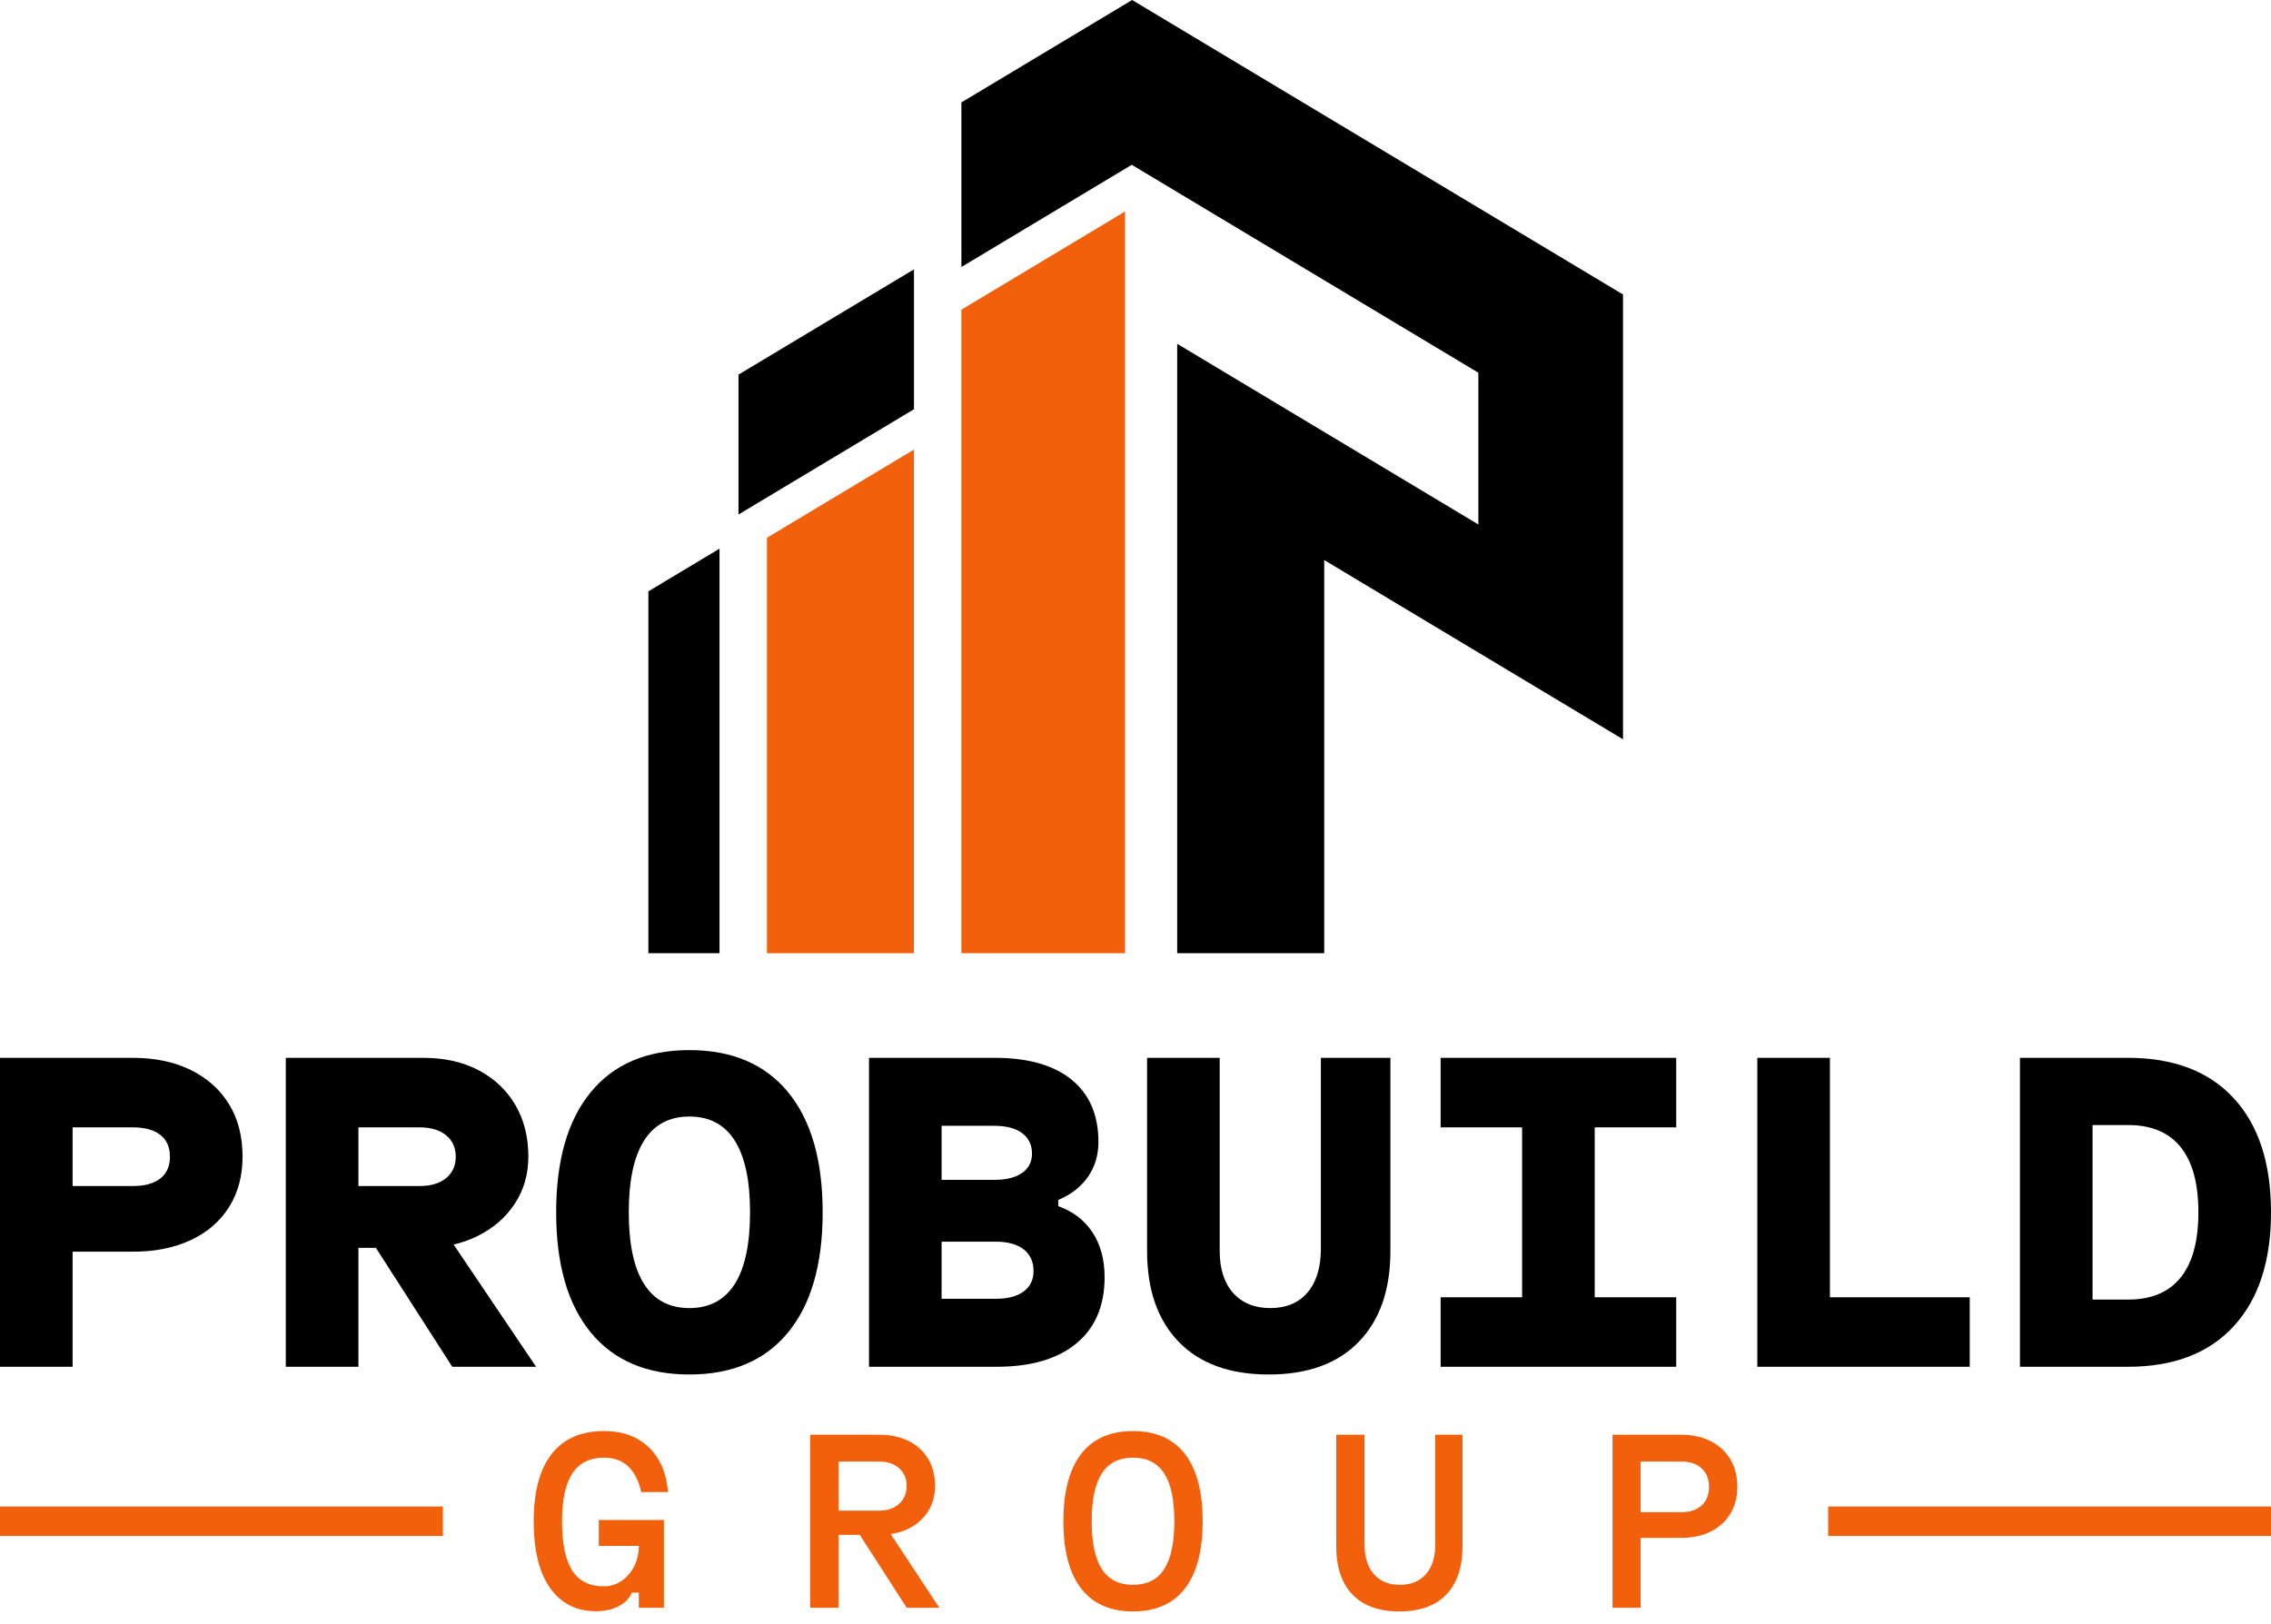
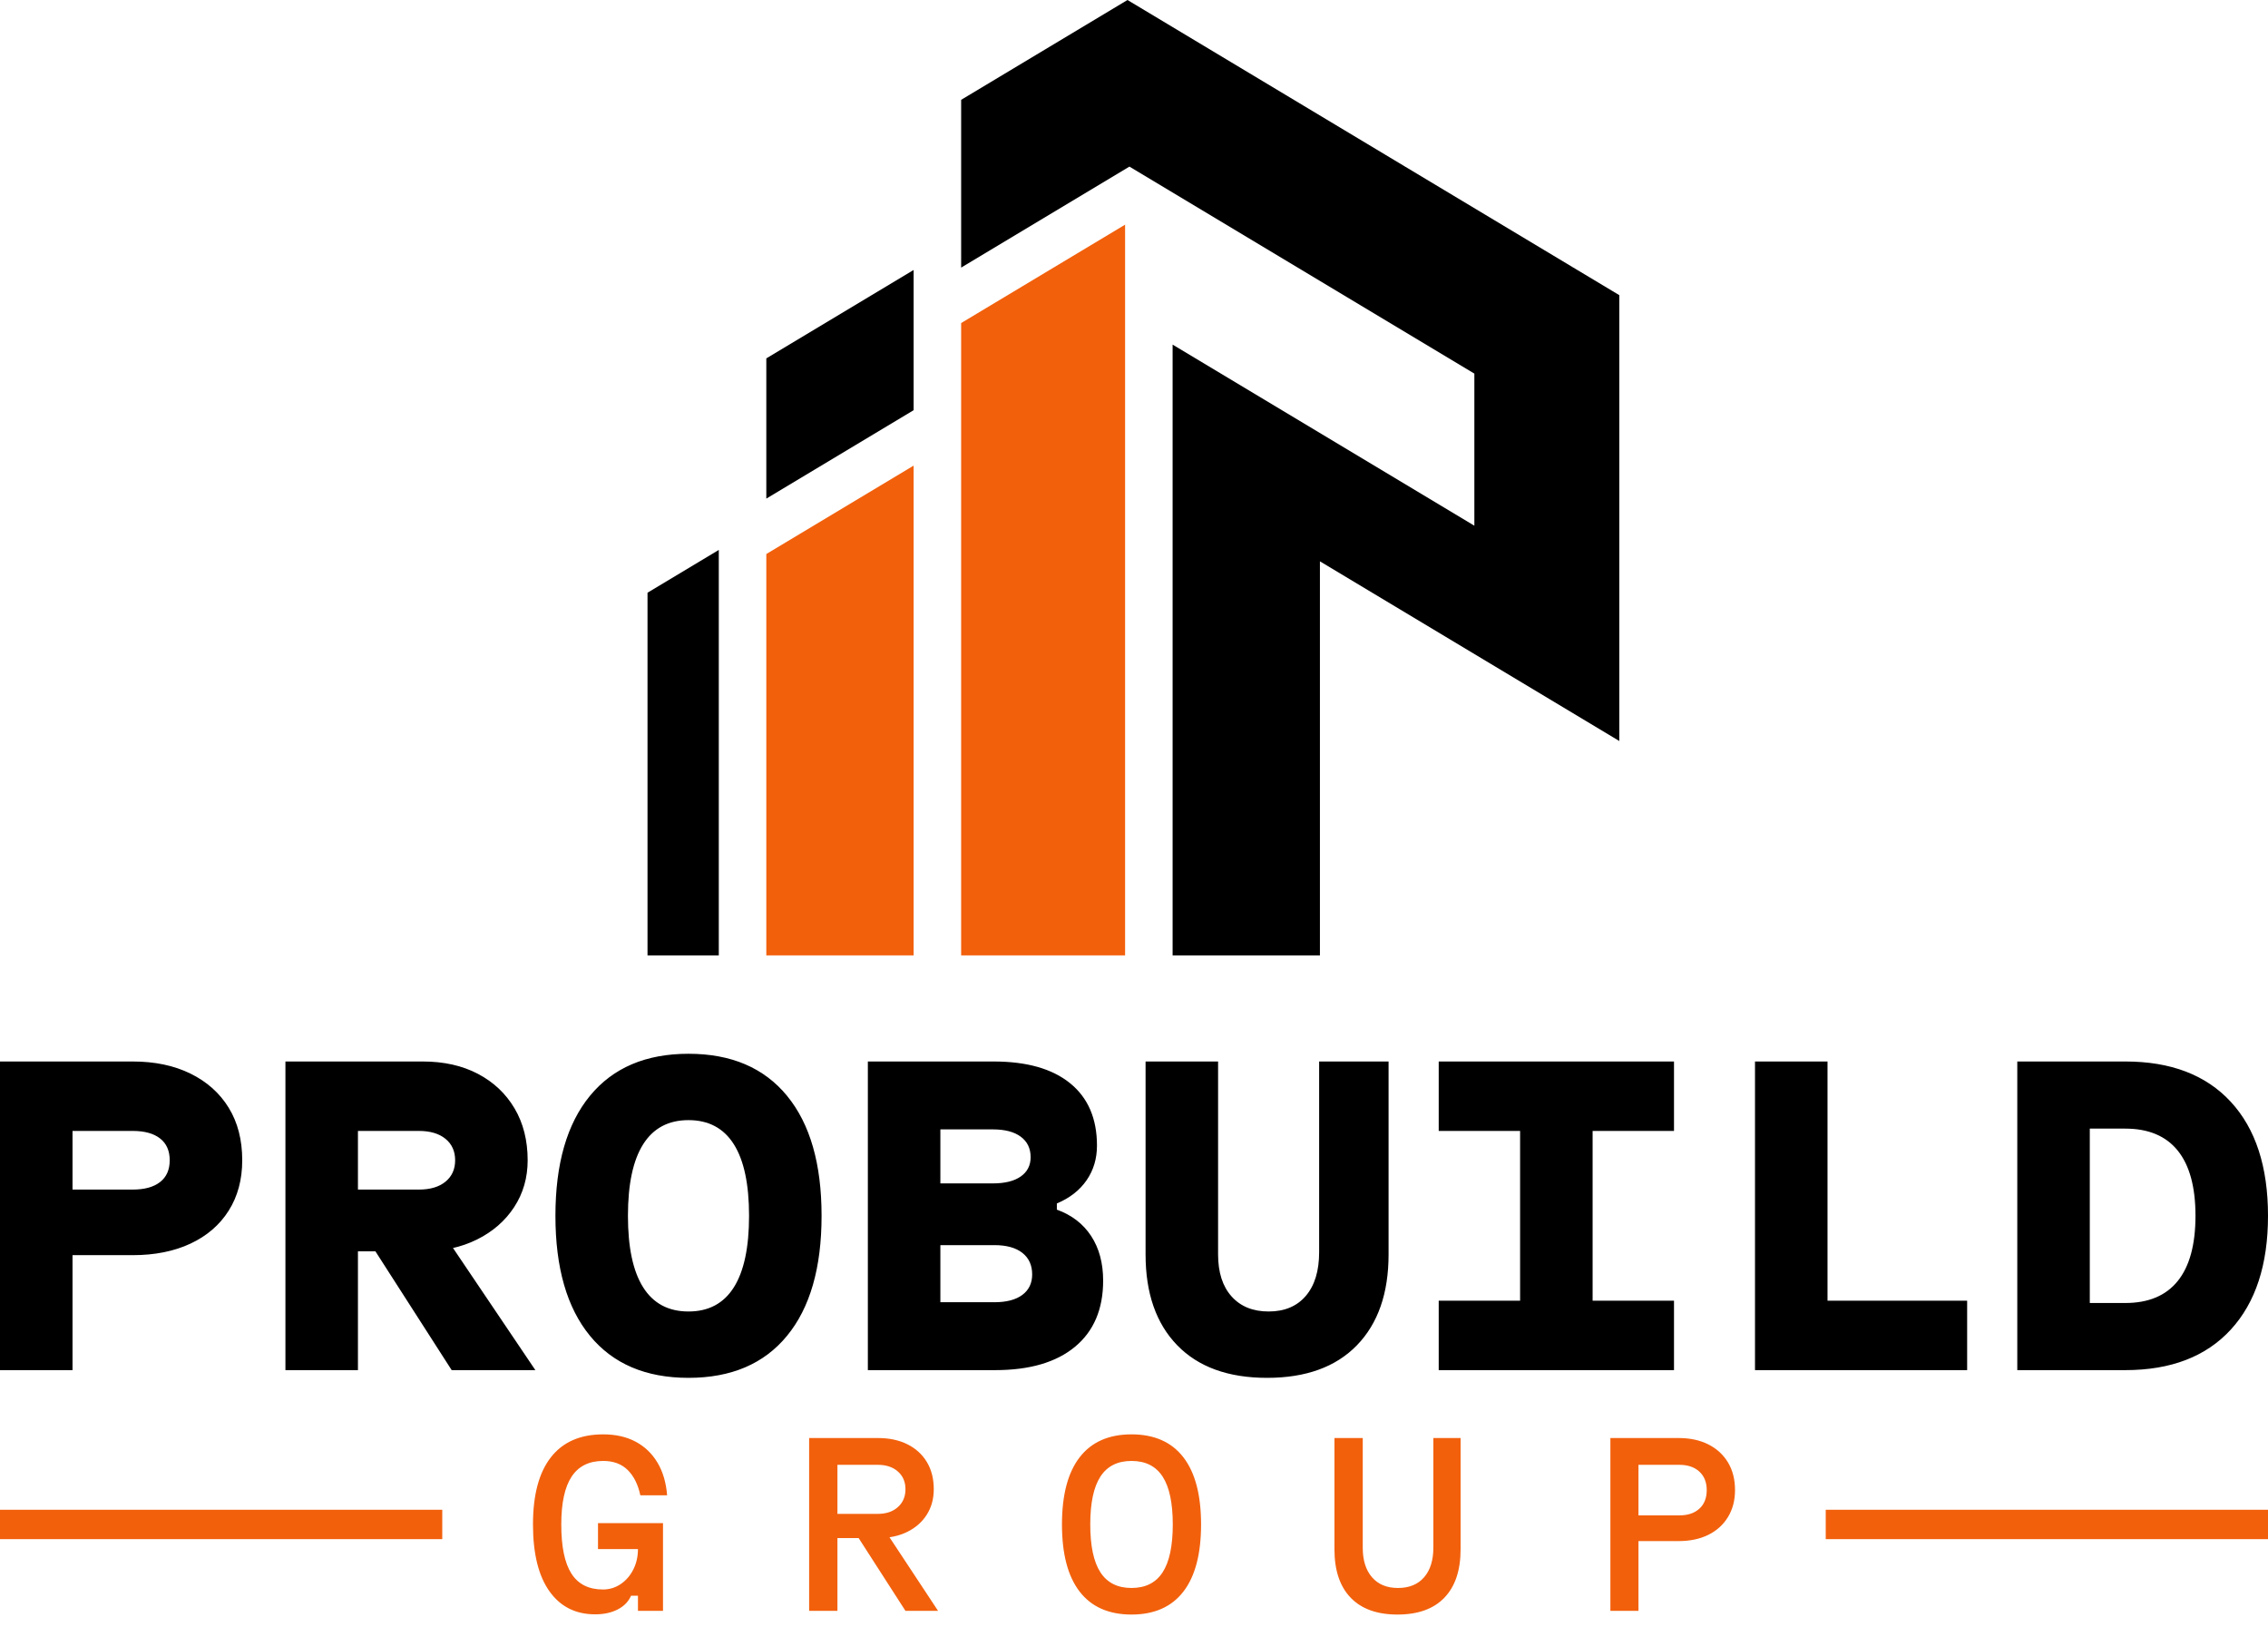
- <svg xmlns="http://www.w3.org/2000/svg" viewBox="0 0 294 210.164" width="294" height="210.164" role="img" aria-label="ProBuild Group">
-   <g transform="translate(83.937 0) scale(0.307) translate(0 -7)">
+ <svg xmlns="http://www.w3.org/2000/svg" viewBox="0 0 294 210.767" width="294" height="210.767" role="img" aria-label="ProBuild Group">
+   <g transform="translate(83.937 0) scale(0.308) translate(0 -7)">
    <g fill="#F2600C">
-       <path d="M50 233.8L112 196.6L112 409L50 409Z" />
-       <path d="M132 137.6L201 96.2L201 409L132 409Z" />
+       <path d="M50 240.124L112 202.924L112 409L50 409Z" />
+       <path d="M132 142.924L201 101.524L201 409L132 409Z" />
    </g>
-     <path fill="#000000" fill-rule="evenodd" d="M0 256.4L30 238.4L30 409L0 409Z M38 165L112 120.6L112 179.6L38 224Z M132 50.2L204 7L411 131.2L411 318.8L285 243.2L285 409L223 409L223 152L350 228.2L350 164.2L203.833 76.5L132 119.6Z" />
+     <path fill="#000000" fill-rule="evenodd" d="M0 256.4L30 238.4L30 409L0 409Z M50 157.8L112 120.6L112 179.6L50 216.8Z M132 49L202 7L409 131.2L409 318.8L283 243.2L283 409L221 409L221 152L348 228.2L348 164.2L202.833 77.1L132 119.6Z" />
  </g>
-   <path fill="#000000" d="M0.0 176.964V136.964H17.2Q21.5 136.964 24.7 138.539Q27.9 140.114 29.65 142.964Q31.4 145.814 31.4 149.764Q31.4 153.514 29.65 156.289Q27.9 159.064 24.7 160.564Q21.5 162.064 17.2 162.064H9.4V176.964ZM9.4 153.564H17.2Q19.5 153.564 20.75 152.589Q22.0 151.614 22.0 149.764Q22.0 147.914 20.75 146.939Q19.5 145.964 17.2 145.964H9.4ZM37.0 176.964V136.964H54.8Q58.9 136.964 61.95 138.564Q65.0 140.164 66.7 143.039Q68.4 145.914 68.4 149.764Q68.4 153.164 66.65 155.839Q64.9 158.514 61.825 160.039Q58.75 161.564 54.8 161.564H46.4V176.964ZM58.55 176.964 47.7 160.064H58.0L69.4 176.964ZM46.4 153.564H54.3Q56.5 153.564 57.75 152.539Q59.0 151.514 59.0 149.764Q59.0 148.014 57.75 146.989Q56.5 145.964 54.3 145.964H46.4ZM89.25 177.964Q80.95 177.964 76.475 172.514Q72.0 167.064 72.0 156.964Q72.0 146.864 76.475 141.414Q80.95 135.964 89.25 135.964Q97.55 135.964 102.025 141.414Q106.5 146.864 106.5 156.964Q106.5 167.064 102.025 172.514Q97.55 177.964 89.25 177.964ZM89.25 169.364Q93.15 169.364 95.125 166.239Q97.1 163.114 97.1 156.964Q97.1 150.814 95.125 147.689Q93.15 144.564 89.25 144.564Q85.35 144.564 83.375 147.689Q81.4 150.814 81.4 156.964Q81.4 163.114 83.375 166.239Q85.35 169.364 89.25 169.364ZM112.5 176.964V136.964H128.8Q135.25 136.964 138.725 139.789Q142.2 142.614 142.2 147.864Q142.2 150.414 140.85 152.364Q139.5 154.314 137.0 155.364V156.164Q139.9 157.214 141.45 159.589Q143.0 161.964 143.0 165.364Q143.0 170.914 139.35 173.939Q135.7 176.964 129.0 176.964ZM121.9 168.164H128.9Q131.25 168.164 132.525 167.214Q133.8 166.264 133.8 164.564Q133.8 162.764 132.525 161.764Q131.25 160.764 128.9 160.764H121.9ZM121.9 152.764H128.7Q131.05 152.764 132.325 151.864Q133.6 150.964 133.6 149.364Q133.6 147.664 132.325 146.714Q131.05 145.764 128.7 145.764H121.9ZM148.5 136.964H157.9V161.964Q157.9 165.464 159.65 167.414Q161.4 169.364 164.45 169.364Q167.55 169.364 169.275 167.339Q171.0 165.314 171.0 161.664V136.964H180.0V161.964Q180.0 169.514 175.9 173.739Q171.8 177.964 164.25 177.964Q156.7 177.964 152.6 173.739Q148.5 169.514 148.5 161.964ZM186.5 176.964V167.964H197.05V145.964H186.5V136.964H217.0V145.964H206.45V167.964H217.0V176.964ZM227.5 176.964V136.964H236.9V167.964H255.0V176.964ZM261.5 176.964V136.964H275.5Q284.35 136.964 289.175 142.189Q294.0 147.414 294.0 156.964Q294.0 166.464 289.175 171.714Q284.35 176.964 275.5 176.964ZM270.9 168.264H275.5Q280.0 168.264 282.3 165.414Q284.6 162.564 284.6 156.964Q284.6 151.364 282.3 148.514Q280.0 145.664 275.5 145.664H270.9Z" />
+   <path fill="#000000" d="M0.0 177.567V137.567H17.2Q21.5 137.567 24.7 139.142Q27.9 140.717 29.65 143.567Q31.4 146.417 31.4 150.367Q31.4 154.117 29.65 156.892Q27.9 159.667 24.7 161.167Q21.5 162.667 17.2 162.667H9.4V177.567ZM9.4 154.167H17.2Q19.5 154.167 20.75 153.192Q22.0 152.217 22.0 150.367Q22.0 148.517 20.75 147.542Q19.5 146.567 17.2 146.567H9.4ZM37.0 177.567V137.567H54.8Q58.9 137.567 61.95 139.167Q65.0 140.767 66.7 143.642Q68.4 146.517 68.4 150.367Q68.4 153.767 66.65 156.442Q64.9 159.117 61.825 160.642Q58.75 162.167 54.8 162.167H46.4V177.567ZM58.55 177.567 47.7 160.667H58.0L69.4 177.567ZM46.4 154.167H54.3Q56.5 154.167 57.75 153.142Q59.0 152.117 59.0 150.367Q59.0 148.617 57.75 147.592Q56.5 146.567 54.3 146.567H46.4ZM89.25 178.567Q80.95 178.567 76.475 173.117Q72.0 167.667 72.0 157.567Q72.0 147.467 76.475 142.017Q80.95 136.567 89.25 136.567Q97.55 136.567 102.025 142.017Q106.5 147.467 106.5 157.567Q106.5 167.667 102.025 173.117Q97.55 178.567 89.25 178.567ZM89.25 169.967Q93.15 169.967 95.125 166.842Q97.1 163.717 97.1 157.567Q97.1 151.417 95.125 148.292Q93.15 145.167 89.25 145.167Q85.35 145.167 83.375 148.292Q81.4 151.417 81.4 157.567Q81.4 163.717 83.375 166.842Q85.35 169.967 89.25 169.967ZM112.5 177.567V137.567H128.8Q135.25 137.567 138.725 140.392Q142.2 143.217 142.2 148.467Q142.2 151.017 140.85 152.967Q139.5 154.917 137.0 155.967V156.767Q139.9 157.817 141.45 160.192Q143.0 162.567 143.0 165.967Q143.0 171.517 139.35 174.542Q135.7 177.567 129.0 177.567ZM121.9 168.767H128.9Q131.25 168.767 132.525 167.817Q133.8 166.867 133.8 165.167Q133.8 163.367 132.525 162.367Q131.25 161.367 128.9 161.367H121.9ZM121.9 153.367H128.7Q131.05 153.367 132.325 152.467Q133.6 151.567 133.6 149.967Q133.6 148.267 132.325 147.317Q131.05 146.367 128.7 146.367H121.9ZM148.5 137.567H157.9V162.567Q157.9 166.067 159.65 168.017Q161.4 169.967 164.45 169.967Q167.55 169.967 169.275 167.942Q171.0 165.917 171.0 162.267V137.567H180.0V162.567Q180.0 170.117 175.9 174.342Q171.8 178.567 164.25 178.567Q156.7 178.567 152.6 174.342Q148.5 170.117 148.5 162.567ZM186.5 177.567V168.567H197.05V146.567H186.5V137.567H217.0V146.567H206.45V168.567H217.0V177.567ZM227.5 177.567V137.567H236.9V168.567H255.0V177.567ZM261.5 177.567V137.567H275.5Q284.35 137.567 289.175 142.792Q294.0 148.017 294.0 157.567Q294.0 167.067 289.175 172.317Q284.35 177.567 275.5 177.567ZM270.9 168.867H275.5Q280.0 168.867 282.3 166.017Q284.6 163.167 284.6 157.567Q284.6 151.967 282.3 149.117Q280.0 146.267 275.5 146.267H270.9Z" />
  <g fill="#F2600C">
-     <rect x="0" y="195.06" width="57.33" height="3.808" />
-     <rect x="236.67" y="195.06" width="57.33" height="3.808" />
-     <path d="M77.154 208.612Q73.346 208.612 71.218 205.616Q69.09 202.62 69.09 196.964Q69.09 191.224 71.414 188.256Q73.738 185.288 78.19 185.288Q80.626 185.288 82.404 186.24Q84.182 187.192 85.232 188.956Q86.282 190.72 86.478 193.184H83.006Q82.558 191.084 81.368 189.908Q80.178 188.732 78.19 188.732Q75.446 188.732 74.102 190.762Q72.758 192.792 72.758 196.964Q72.758 201.276 74.074 203.334Q75.39 205.392 78.162 205.392Q79.422 205.392 80.458 204.692Q81.494 203.992 82.096 202.802Q82.698 201.612 82.698 200.156H77.518V196.796H85.946V208.164H82.698V206.204H81.802Q81.298 207.352 80.066 207.982Q78.834 208.612 77.154 208.612ZM104.888 208.164V185.764H113.82Q116.004 185.764 117.628 186.576Q119.252 187.388 120.148 188.872Q121.044 190.356 121.044 192.4Q121.044 194.276 120.134 195.704Q119.224 197.132 117.6 197.93Q115.976 198.728 113.82 198.728H108.556V208.164ZM117.376 208.164 110.908 198.112H114.968L121.604 208.164ZM108.556 195.592H113.792Q115.416 195.592 116.396 194.71Q117.376 193.828 117.376 192.4Q117.376 190.972 116.396 190.104Q115.416 189.236 113.792 189.236H108.556ZM146.678 208.64Q142.254 208.64 139.958 205.672Q137.662 202.704 137.662 196.964Q137.662 191.224 139.958 188.256Q142.254 185.288 146.678 185.288Q151.102 185.288 153.398 188.256Q155.694 191.224 155.694 196.964Q155.694 202.704 153.398 205.672Q151.102 208.64 146.678 208.64ZM146.678 205.196Q149.394 205.196 150.71 203.166Q152.026 201.136 152.026 196.964Q152.026 192.792 150.71 190.762Q149.394 188.732 146.678 188.732Q143.962 188.732 142.646 190.762Q141.33 192.792 141.33 196.964Q141.33 201.136 142.646 203.166Q143.962 205.196 146.678 205.196ZM172.984 185.764H176.652V199.988Q176.652 202.424 177.856 203.81Q179.06 205.196 181.216 205.196Q183.4 205.196 184.604 203.81Q185.808 202.424 185.808 199.932V185.764H189.336V200.184Q189.336 204.272 187.236 206.456Q185.136 208.64 181.16 208.64Q177.184 208.64 175.084 206.456Q172.984 204.272 172.984 200.184ZM208.754 208.164V185.764H217.602Q219.814 185.764 221.452 186.59Q223.09 187.416 224.0 188.928Q224.91 190.44 224.91 192.512Q224.91 194.5 224.0 195.998Q223.09 197.496 221.452 198.308Q219.814 199.12 217.602 199.12H212.394V208.164ZM212.394 195.788H217.686Q219.338 195.788 220.29 194.92Q221.242 194.052 221.242 192.512Q221.242 191 220.29 190.118Q219.338 189.236 217.686 189.236H212.394Z" />
+     <rect x="0" y="195.663" width="57.33" height="3.808" />
+     <rect x="236.67" y="195.663" width="57.33" height="3.808" />
+     <path d="M77.154 209.215Q73.346 209.215 71.218 206.219Q69.09 203.223 69.09 197.567Q69.09 191.827 71.414 188.859Q73.738 185.891 78.19 185.891Q80.626 185.891 82.404 186.843Q84.182 187.795 85.232 189.559Q86.282 191.323 86.478 193.787H83.006Q82.558 191.687 81.368 190.511Q80.178 189.335 78.19 189.335Q75.446 189.335 74.102 191.365Q72.758 193.395 72.758 197.567Q72.758 201.879 74.074 203.937Q75.39 205.995 78.162 205.995Q79.422 205.995 80.458 205.295Q81.494 204.595 82.096 203.405Q82.698 202.215 82.698 200.759H77.518V197.399H85.946V208.767H82.698V206.807H81.802Q81.298 207.955 80.066 208.585Q78.834 209.215 77.154 209.215ZM104.888 208.767V186.367H113.82Q116.004 186.367 117.628 187.179Q119.252 187.991 120.148 189.475Q121.044 190.959 121.044 193.003Q121.044 194.879 120.134 196.307Q119.224 197.735 117.6 198.533Q115.976 199.331 113.82 199.331H108.556V208.767ZM117.376 208.767 110.908 198.715H114.968L121.604 208.767ZM108.556 196.195H113.792Q115.416 196.195 116.396 195.313Q117.376 194.431 117.376 193.003Q117.376 191.575 116.396 190.707Q115.416 189.839 113.792 189.839H108.556ZM146.678 209.243Q142.254 209.243 139.958 206.275Q137.662 203.307 137.662 197.567Q137.662 191.827 139.958 188.859Q142.254 185.891 146.678 185.891Q151.102 185.891 153.398 188.859Q155.694 191.827 155.694 197.567Q155.694 203.307 153.398 206.275Q151.102 209.243 146.678 209.243ZM146.678 205.799Q149.394 205.799 150.71 203.769Q152.026 201.739 152.026 197.567Q152.026 193.395 150.71 191.365Q149.394 189.335 146.678 189.335Q143.962 189.335 142.646 191.365Q141.33 193.395 141.33 197.567Q141.33 201.739 142.646 203.769Q143.962 205.799 146.678 205.799ZM172.984 186.367H176.652V200.591Q176.652 203.027 177.856 204.413Q179.06 205.799 181.216 205.799Q183.4 205.799 184.604 204.413Q185.808 203.027 185.808 200.535V186.367H189.336V200.787Q189.336 204.875 187.236 207.059Q185.136 209.243 181.16 209.243Q177.184 209.243 175.084 207.059Q172.984 204.875 172.984 200.787ZM208.754 208.767V186.367H217.602Q219.814 186.367 221.452 187.193Q223.09 188.019 224.0 189.531Q224.91 191.043 224.91 193.115Q224.91 195.103 224.0 196.601Q223.09 198.099 221.452 198.911Q219.814 199.723 217.602 199.723H212.394V208.767ZM212.394 196.391H217.686Q219.338 196.391 220.29 195.523Q221.242 194.655 221.242 193.115Q221.242 191.603 220.29 190.721Q219.338 189.839 217.686 189.839H212.394Z" />
  </g>
</svg>
